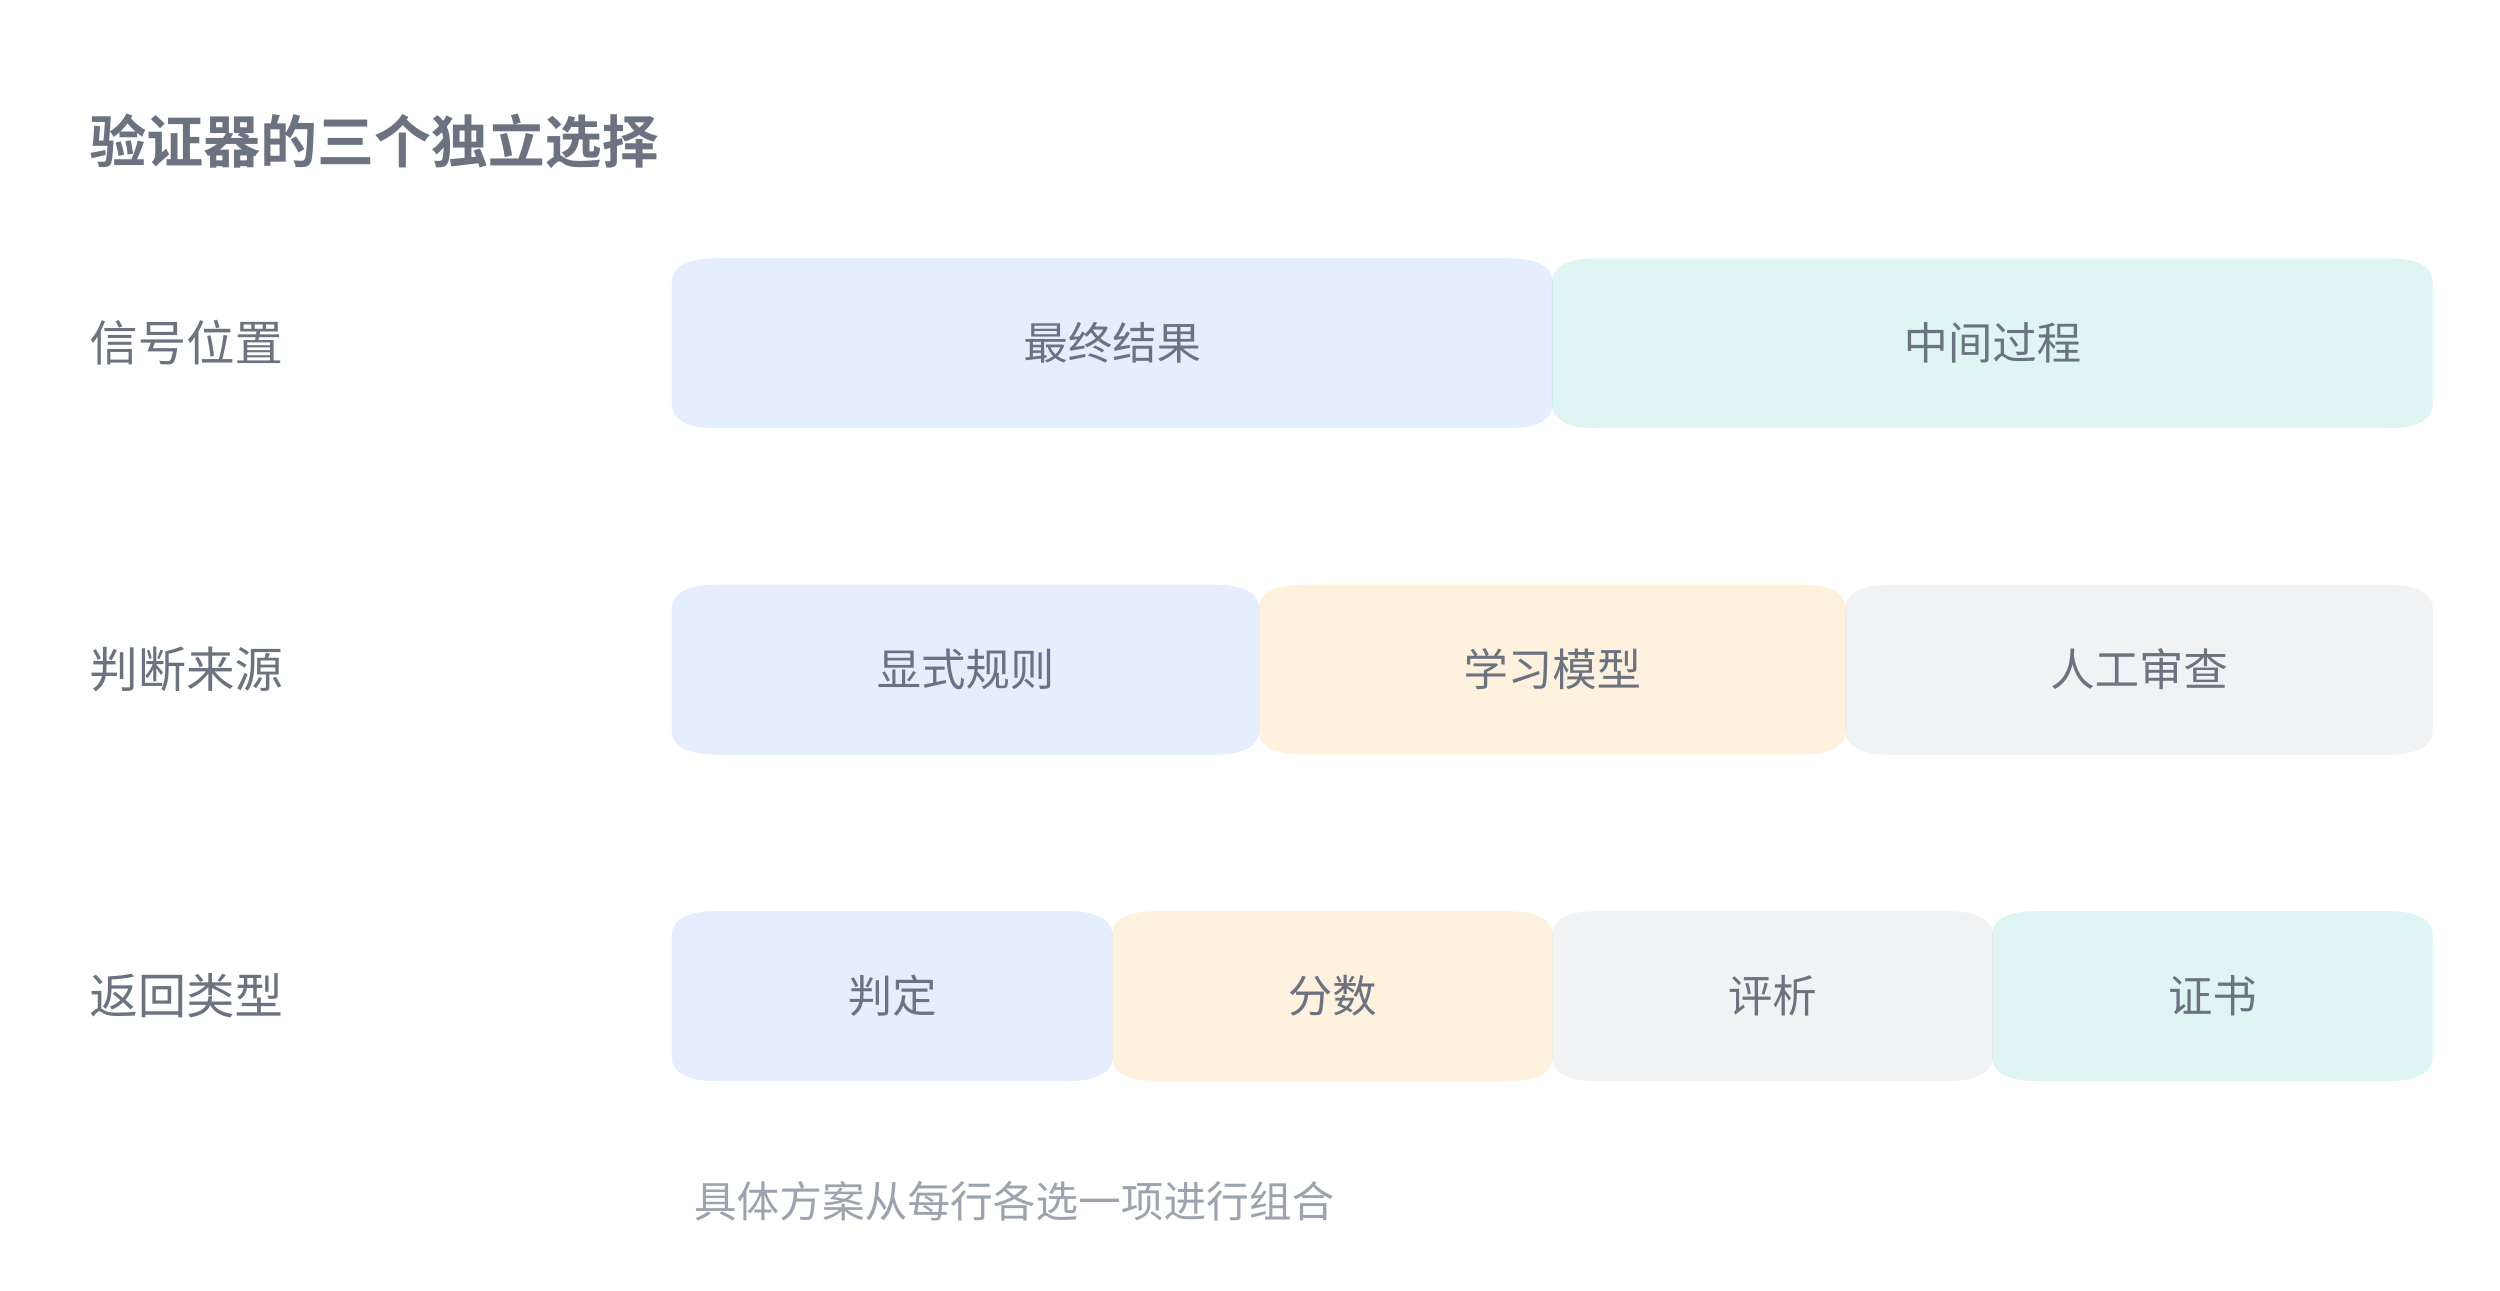
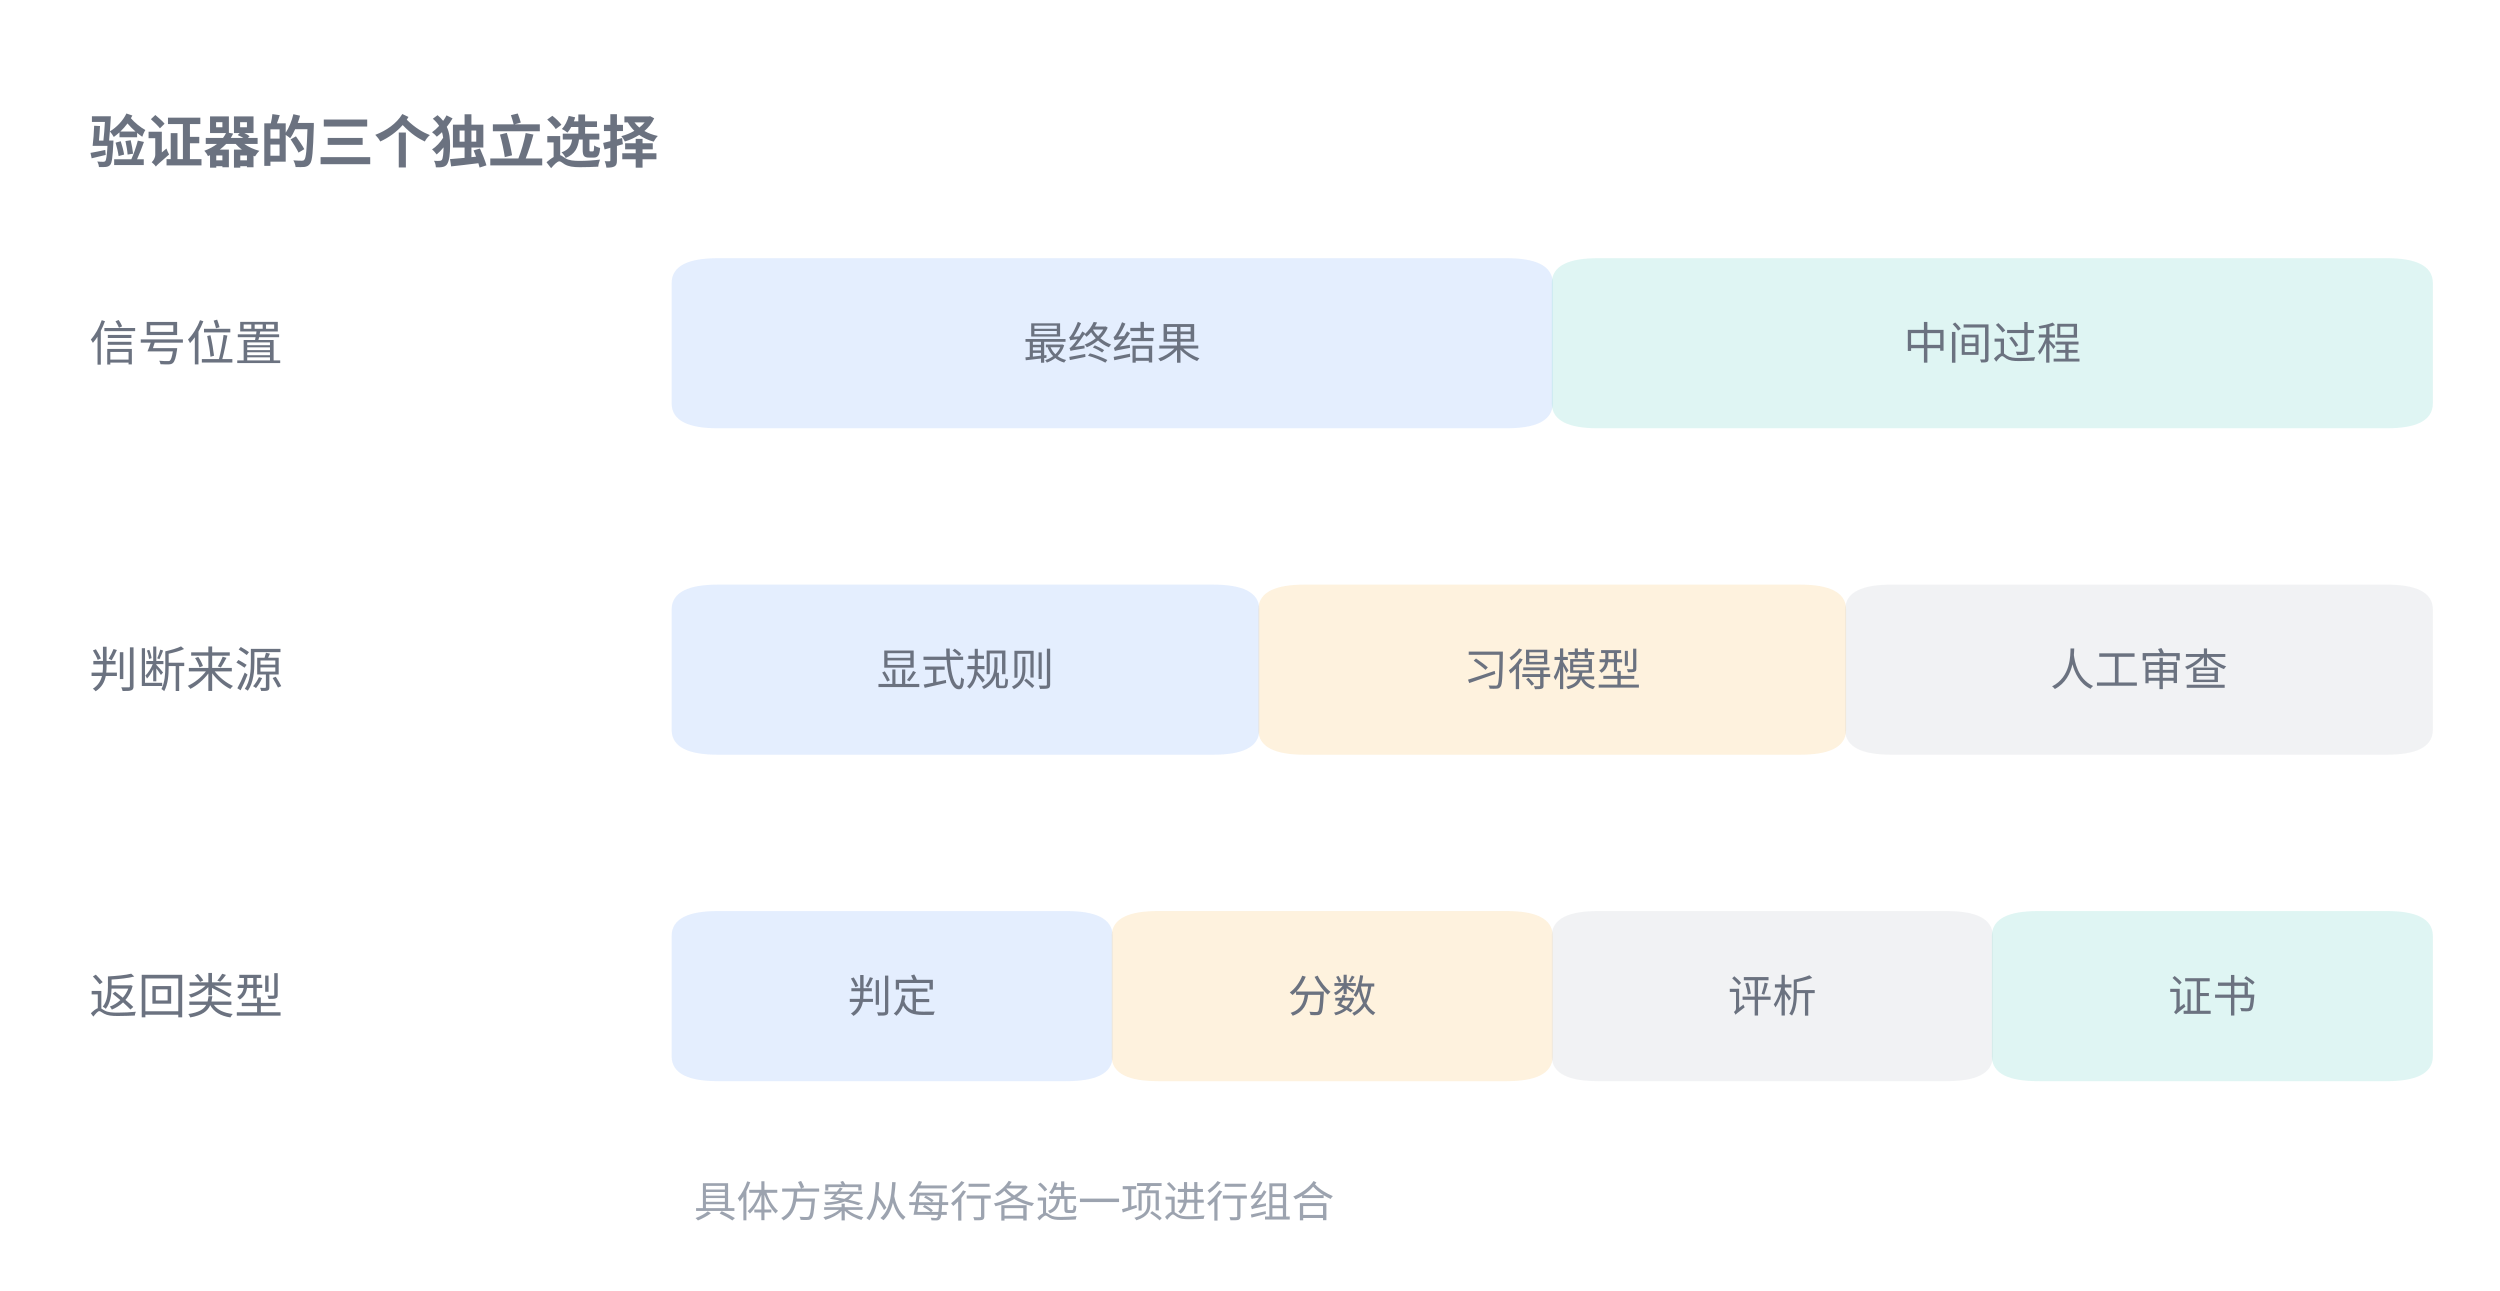
<svg xmlns="http://www.w3.org/2000/svg" width="439.2pt" height="226.8pt" viewBox="0 0 439.2 226.8" version="1.1">
  <defs>
    <style type="text/css">*{stroke-linejoin: round; stroke-linecap: butt}</style>
  </defs>
  <g id="figure_1">
    <g id="patch_1">
      <path d="M 0 226.8 L 439.2 226.8 L 439.2 0 L 0 0 L 0 226.8 z " style="fill: none" />
    </g>
    <g id="axes_1">
      <g id="patch_2">
        <path d="M 126.144 74.743 L 264.629 74.743 Q 272.275 74.743 272.275 70.92 L 272.275 49.68 Q 272.275 45.857 264.629 45.857 L 126.144 45.857 Q 118.498 45.857 118.498 49.68 L 118.498 70.92 Q 118.498 74.743 126.144 74.743 z " clip-path="url(#p242a40e6b8)" style="fill: #3b82f6; opacity: 0.14; stroke: #3b82f6; stroke-linejoin: miter" />
      </g>
      <g id="patch_3">
        <path d="M 280.771 74.743 L 419.256 74.743 Q 426.902 74.743 426.902 70.92 L 426.902 49.68 Q 426.902 45.857 419.256 45.857 L 280.771 45.857 Q 273.125 45.857 273.125 49.68 L 273.125 70.92 Q 273.125 74.743 280.771 74.743 z " clip-path="url(#p242a40e6b8)" style="fill: #14b8a6; opacity: 0.14; stroke: #14b8a6; stroke-linejoin: miter" />
      </g>
      <g id="patch_4">
        <path d="M 126.144 132.091 L 213.086 132.091 Q 220.733 132.091 220.733 128.268 L 220.733 107.028 Q 220.733 103.205 213.086 103.205 L 126.144 103.205 Q 118.498 103.205 118.498 107.028 L 118.498 128.268 Q 118.498 132.091 126.144 132.091 z " clip-path="url(#p242a40e6b8)" style="fill: #3b82f6; opacity: 0.14; stroke: #3b82f6; stroke-linejoin: miter" />
      </g>
      <g id="patch_5">
        <path d="M 229.229 132.091 L 316.171 132.091 Q 323.818 132.091 323.818 128.268 L 323.818 107.028 Q 323.818 103.205 316.171 103.205 L 229.229 103.205 Q 221.582 103.205 221.582 107.028 L 221.582 128.268 Q 221.582 132.091 229.229 132.091 z " clip-path="url(#p242a40e6b8)" style="fill: #f59e0b; opacity: 0.14; stroke: #f59e0b; stroke-linejoin: miter" />
      </g>
      <g id="patch_6">
        <path d="M 332.314 132.091 L 419.256 132.091 Q 426.902 132.091 426.902 128.268 L 426.902 107.028 Q 426.902 103.205 419.256 103.205 L 332.314 103.205 Q 324.667 103.205 324.667 107.028 L 324.667 128.268 Q 324.667 132.091 332.314 132.091 z " clip-path="url(#p242a40e6b8)" style="fill: #9ca3af; opacity: 0.14; stroke: #9ca3af; stroke-linejoin: miter" />
      </g>
      <g id="patch_7">
        <path d="M 126.144 189.439 L 187.315 189.439 Q 194.962 189.439 194.962 185.616 L 194.962 164.376 Q 194.962 160.553 187.315 160.553 L 126.144 160.553 Q 118.498 160.553 118.498 164.376 L 118.498 185.616 Q 118.498 189.439 126.144 189.439 z " clip-path="url(#p242a40e6b8)" style="fill: #3b82f6; opacity: 0.14; stroke: #3b82f6; stroke-linejoin: miter" />
      </g>
      <g id="patch_8">
        <path d="M 203.458 189.439 L 264.629 189.439 Q 272.275 189.439 272.275 185.616 L 272.275 164.376 Q 272.275 160.553 264.629 160.553 L 203.458 160.553 Q 195.811 160.553 195.811 164.376 L 195.811 185.616 Q 195.811 189.439 203.458 189.439 z " clip-path="url(#p242a40e6b8)" style="fill: #f59e0b; opacity: 0.14; stroke: #f59e0b; stroke-linejoin: miter" />
      </g>
      <g id="patch_9">
        <path d="M 280.771 189.439 L 341.942 189.439 Q 349.589 189.439 349.589 185.616 L 349.589 164.376 Q 349.589 160.553 341.942 160.553 L 280.771 160.553 Q 273.125 160.553 273.125 164.376 L 273.125 185.616 Q 273.125 189.439 280.771 189.439 z " clip-path="url(#p242a40e6b8)" style="fill: #9ca3af; opacity: 0.14; stroke: #9ca3af; stroke-linejoin: miter" />
      </g>
      <g id="patch_10">
        <path d="M 358.085 189.439 L 419.256 189.439 Q 426.902 189.439 426.902 185.616 L 426.902 164.376 Q 426.902 160.553 419.256 160.553 L 358.085 160.553 Q 350.438 160.553 350.438 164.376 L 350.438 185.616 Q 350.438 189.439 358.085 189.439 z " clip-path="url(#p242a40e6b8)" style="fill: #14b8a6; opacity: 0.14; stroke: #14b8a6; stroke-linejoin: miter" />
      </g>
      <g id="text_1">
        <text style="font-weight: 700; font-size: 10px; font-family: 'PingFang SC', 'Heiti SC', 'STHeiti', 'Noto Sans CJK SC', 'Microsoft YaHei', 'SimHei', 'Arial Unicode MS', 'DejaVu Sans', sans-serif; text-anchor: start; fill: #6b7280" x="15.696" y="28.544" transform="rotate(-0 15.696 28.544)">验证器的三个独立选择</text>
      </g>
      <g id="text_2">
        <text style="font-size: 8.5px; font-family: 'PingFang SC', 'Heiti SC', 'STHeiti', 'Noto Sans CJK SC', 'Microsoft YaHei', 'SimHei', 'Arial Unicode MS', 'DejaVu Sans', sans-serif; text-anchor: start; fill: #6b7280" x="15.696" y="63.36" transform="rotate(-0 15.696 63.36)">信号位置</text>
      </g>
      <g id="text_3">
        <text style="font-size: 7.8px; font-family: 'PingFang SC', 'Heiti SC', 'STHeiti', 'Noto Sans CJK SC', 'Microsoft YaHei', 'SimHei', 'Arial Unicode MS', 'DejaVu Sans', sans-serif; text-anchor: middle; fill: #6b7280" x="195.386" y="63.108" transform="rotate(-0 195.3864 63.108)">最终结果</text>
      </g>
      <g id="text_4">
        <text style="font-size: 7.8px; font-family: 'PingFang SC', 'Heiti SC', 'STHeiti', 'Noto Sans CJK SC', 'Microsoft YaHei', 'SimHei', 'Arial Unicode MS', 'DejaVu Sans', sans-serif; text-anchor: middle; fill: #6b7280" x="350.014" y="63.108" transform="rotate(-0 350.0136 63.108)">中间过程</text>
      </g>
      <g id="text_5">
        <text style="font-size: 8.5px; font-family: 'PingFang SC', 'Heiti SC', 'STHeiti', 'Noto Sans CJK SC', 'Microsoft YaHei', 'SimHei', 'Arial Unicode MS', 'DejaVu Sans', sans-serif; text-anchor: start; fill: #6b7280" x="15.696" y="120.708" transform="rotate(-0 15.696 120.708)">判断来源</text>
      </g>
      <g id="text_6">
        <text style="font-size: 7.8px; font-family: 'PingFang SC', 'Heiti SC', 'STHeiti', 'Noto Sans CJK SC', 'Microsoft YaHei', 'SimHei', 'Arial Unicode MS', 'DejaVu Sans', sans-serif; text-anchor: middle; fill: #6b7280" x="169.615" y="120.456" transform="rotate(-0 169.6152 120.456)">显式规则</text>
      </g>
      <g id="text_7">
-         <text style="font-size: 7.8px; font-family: 'PingFang SC', 'Heiti SC', 'STHeiti', 'Noto Sans CJK SC', 'Microsoft YaHei', 'SimHei', 'Arial Unicode MS', 'DejaVu Sans', sans-serif; text-anchor: middle; fill: #6b7280" x="272.7" y="120.456" transform="rotate(-0 272.7 120.456)">学习模型</text>
+         <text style="font-size: 7.8px; font-family: 'PingFang SC', 'Heiti SC', 'STHeiti', 'Noto Sans CJK SC', 'Microsoft YaHei', 'SimHei', 'Arial Unicode MS', 'DejaVu Sans', sans-serif; text-anchor: middle; fill: #6b7280" x="272.7" y="120.456" transform="rotate(-0 272.7 120.456)">习得模型</text>
      </g>
      <g id="text_8">
        <text style="font-size: 7.8px; font-family: 'PingFang SC', 'Heiti SC', 'STHeiti', 'Noto Sans CJK SC', 'Microsoft YaHei', 'SimHei', 'Arial Unicode MS', 'DejaVu Sans', sans-serif; text-anchor: middle; fill: #6b7280" x="375.785" y="120.456" transform="rotate(-0 375.7848 120.456)">人工审查</text>
      </g>
      <g id="text_9">
        <text style="font-size: 8.5px; font-family: 'PingFang SC', 'Heiti SC', 'STHeiti', 'Noto Sans CJK SC', 'Microsoft YaHei', 'SimHei', 'Arial Unicode MS', 'DejaVu Sans', sans-serif; text-anchor: start; fill: #6b7280" x="15.696" y="178.056" transform="rotate(-0 15.696 178.056)">返回类型</text>
      </g>
      <g id="text_10">
        <text style="font-size: 7.8px; font-family: 'PingFang SC', 'Heiti SC', 'STHeiti', 'Noto Sans CJK SC', 'Microsoft YaHei', 'SimHei', 'Arial Unicode MS', 'DejaVu Sans', sans-serif; text-anchor: middle; fill: #6b7280" x="156.73" y="177.804" transform="rotate(-0 156.7296 177.804)">判定</text>
      </g>
      <g id="text_11">
        <text style="font-size: 7.8px; font-family: 'PingFang SC', 'Heiti SC', 'STHeiti', 'Noto Sans CJK SC', 'Microsoft YaHei', 'SimHei', 'Arial Unicode MS', 'DejaVu Sans', sans-serif; text-anchor: middle; fill: #6b7280" x="234.043" y="177.804" transform="rotate(-0 234.0432 177.804)">分数</text>
      </g>
      <g id="text_12">
        <text style="font-size: 7.8px; font-family: 'PingFang SC', 'Heiti SC', 'STHeiti', 'Noto Sans CJK SC', 'Microsoft YaHei', 'SimHei', 'Arial Unicode MS', 'DejaVu Sans', sans-serif; text-anchor: middle; fill: #6b7280" x="311.357" y="177.804" transform="rotate(-0 311.3568 177.804)">评析</text>
      </g>
      <g id="text_13">
        <text style="font-size: 7.8px; font-family: 'PingFang SC', 'Heiti SC', 'STHeiti', 'Noto Sans CJK SC', 'Microsoft YaHei', 'SimHei', 'Arial Unicode MS', 'DejaVu Sans', sans-serif; text-anchor: middle; fill: #6b7280" x="388.67" y="177.804" transform="rotate(-0 388.6704 177.804)">证书</text>
      </g>
      <g id="text_14">
        <text style="font-size: 7.5px; font-family: 'PingFang SC', 'Heiti SC', 'STHeiti', 'Noto Sans CJK SC', 'Microsoft YaHei', 'SimHei', 'Arial Unicode MS', 'DejaVu Sans', sans-serif; text-anchor: start; fill: #9ca3af" x="121.896" y="213.804" transform="rotate(-0 121.896 213.804)">具体方案从每行各选一项进行组合</text>
      </g>
    </g>
  </g>
  <defs>
    <clipPath id="p242a40e6b8">
      <rect x="7.2" y="7.2" width="424.8" height="212.4" />
    </clipPath>
  </defs>
</svg>
